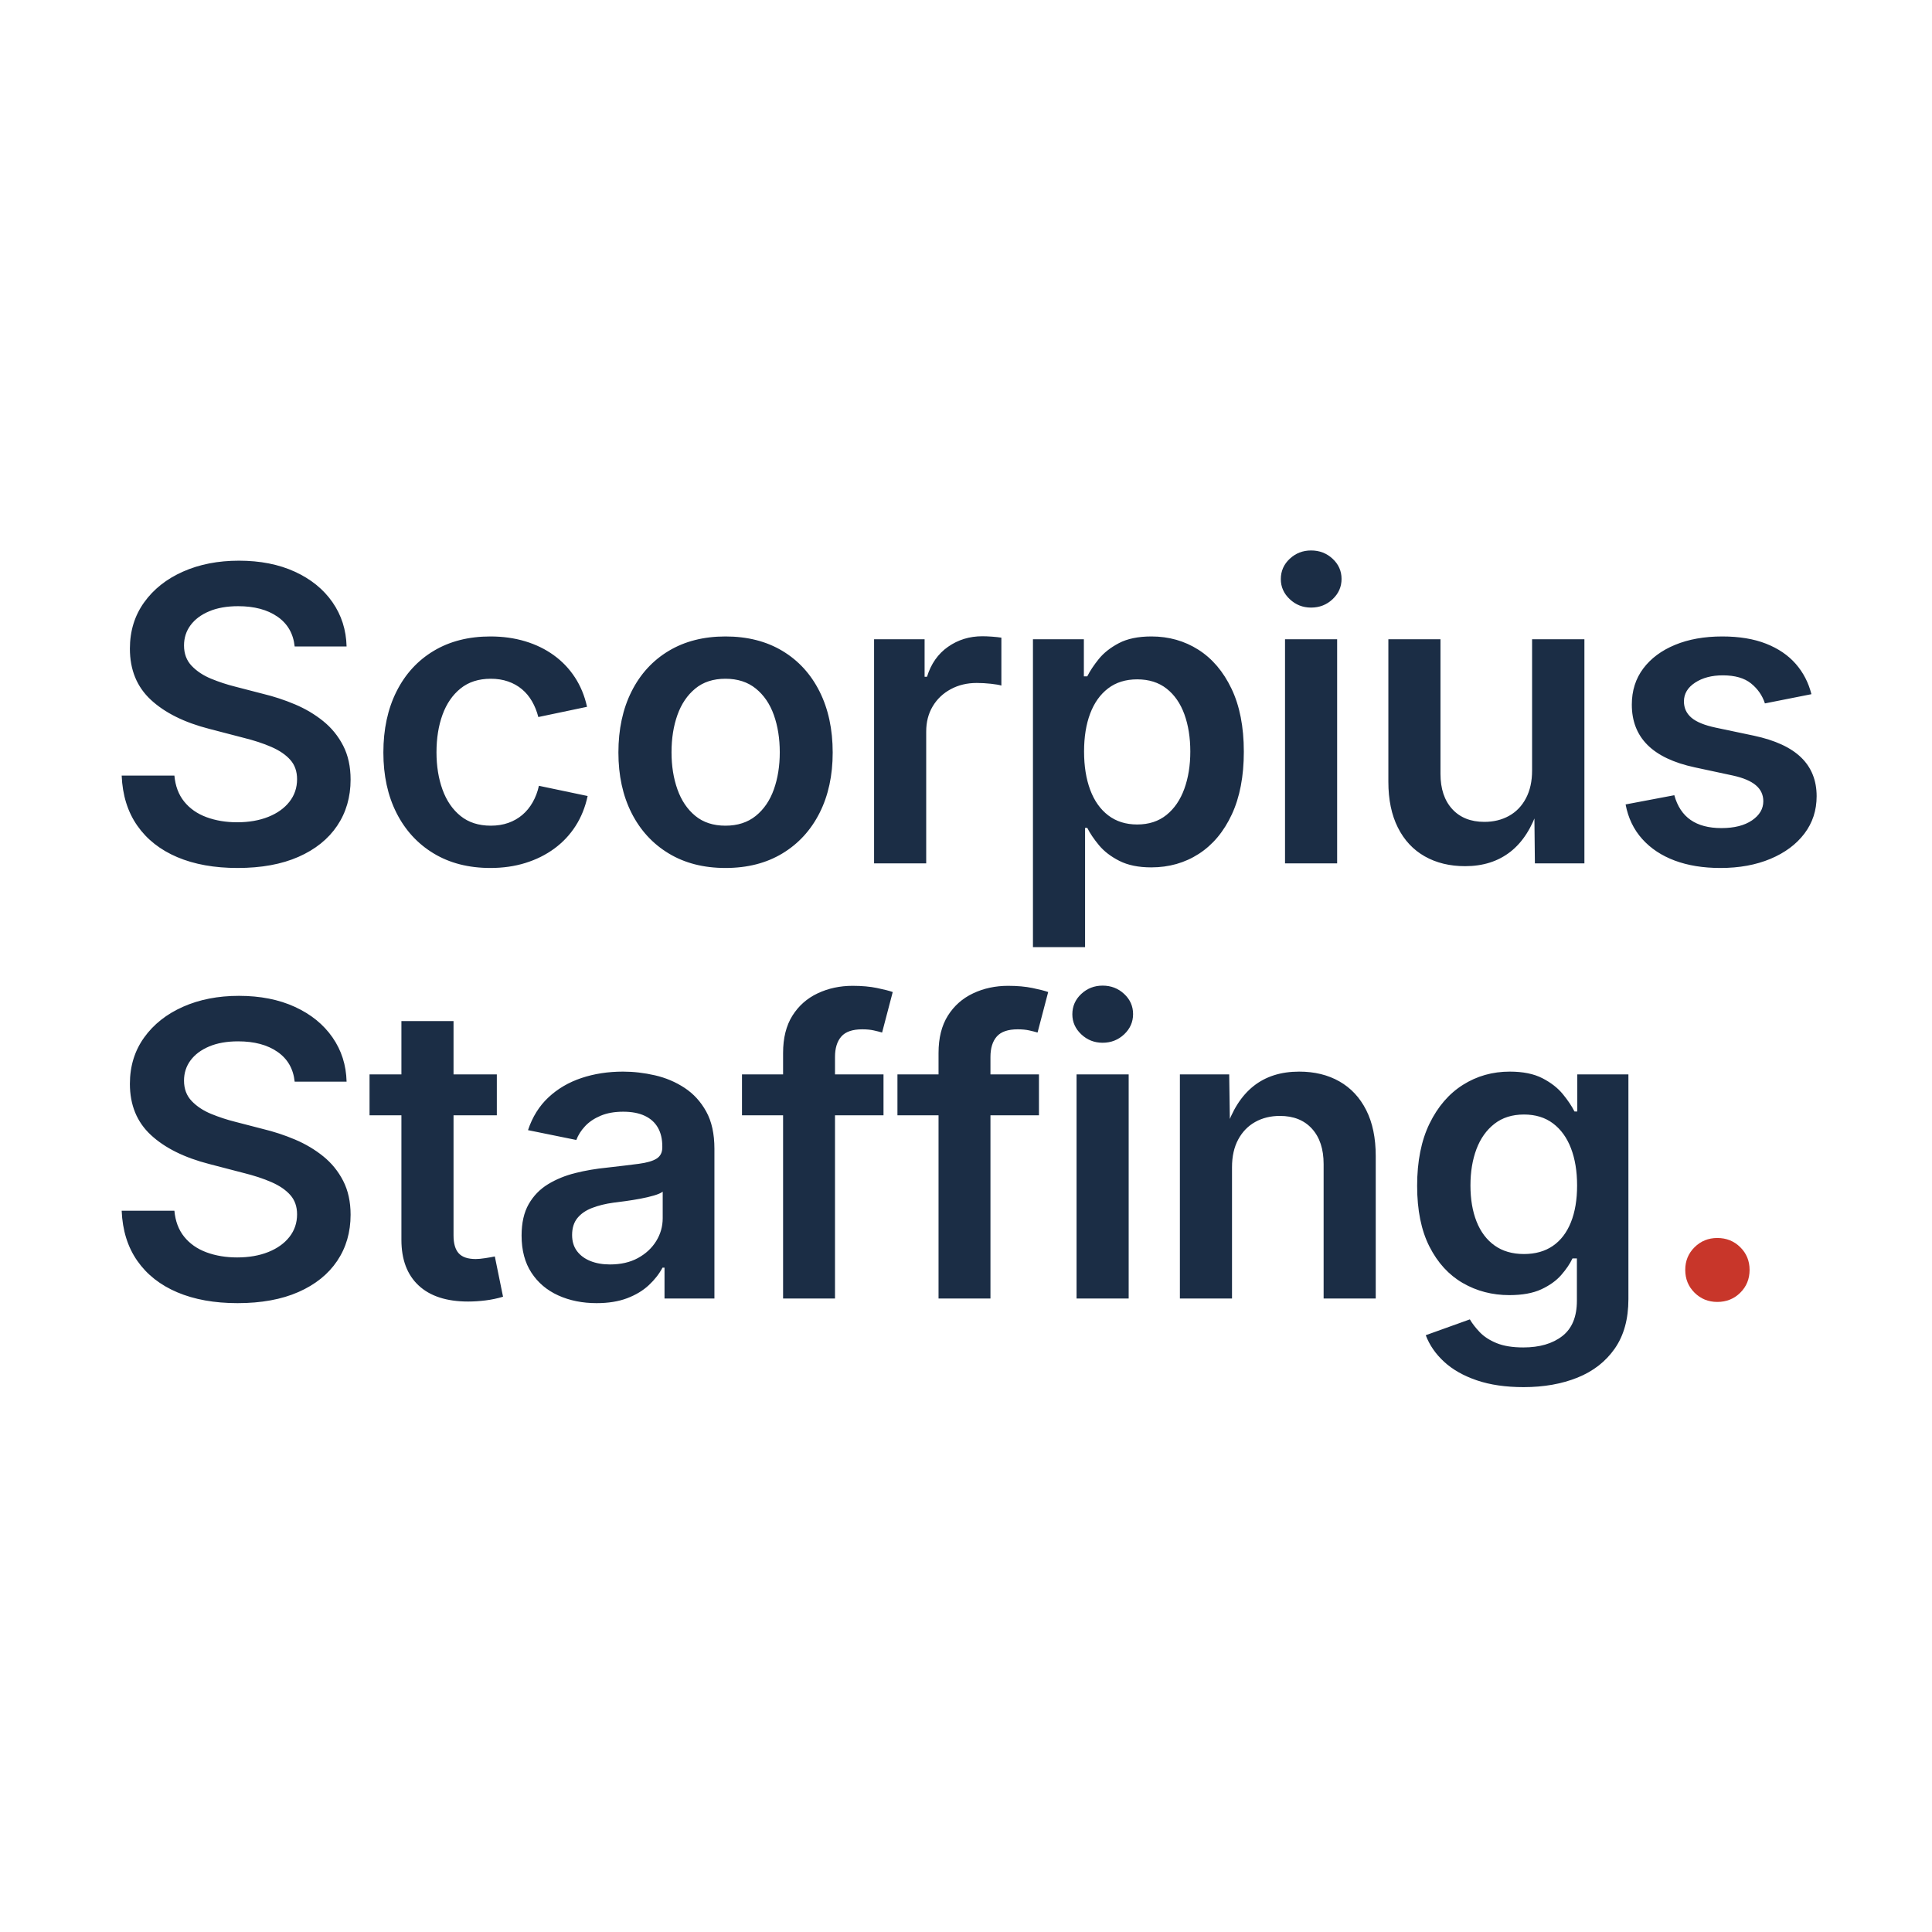
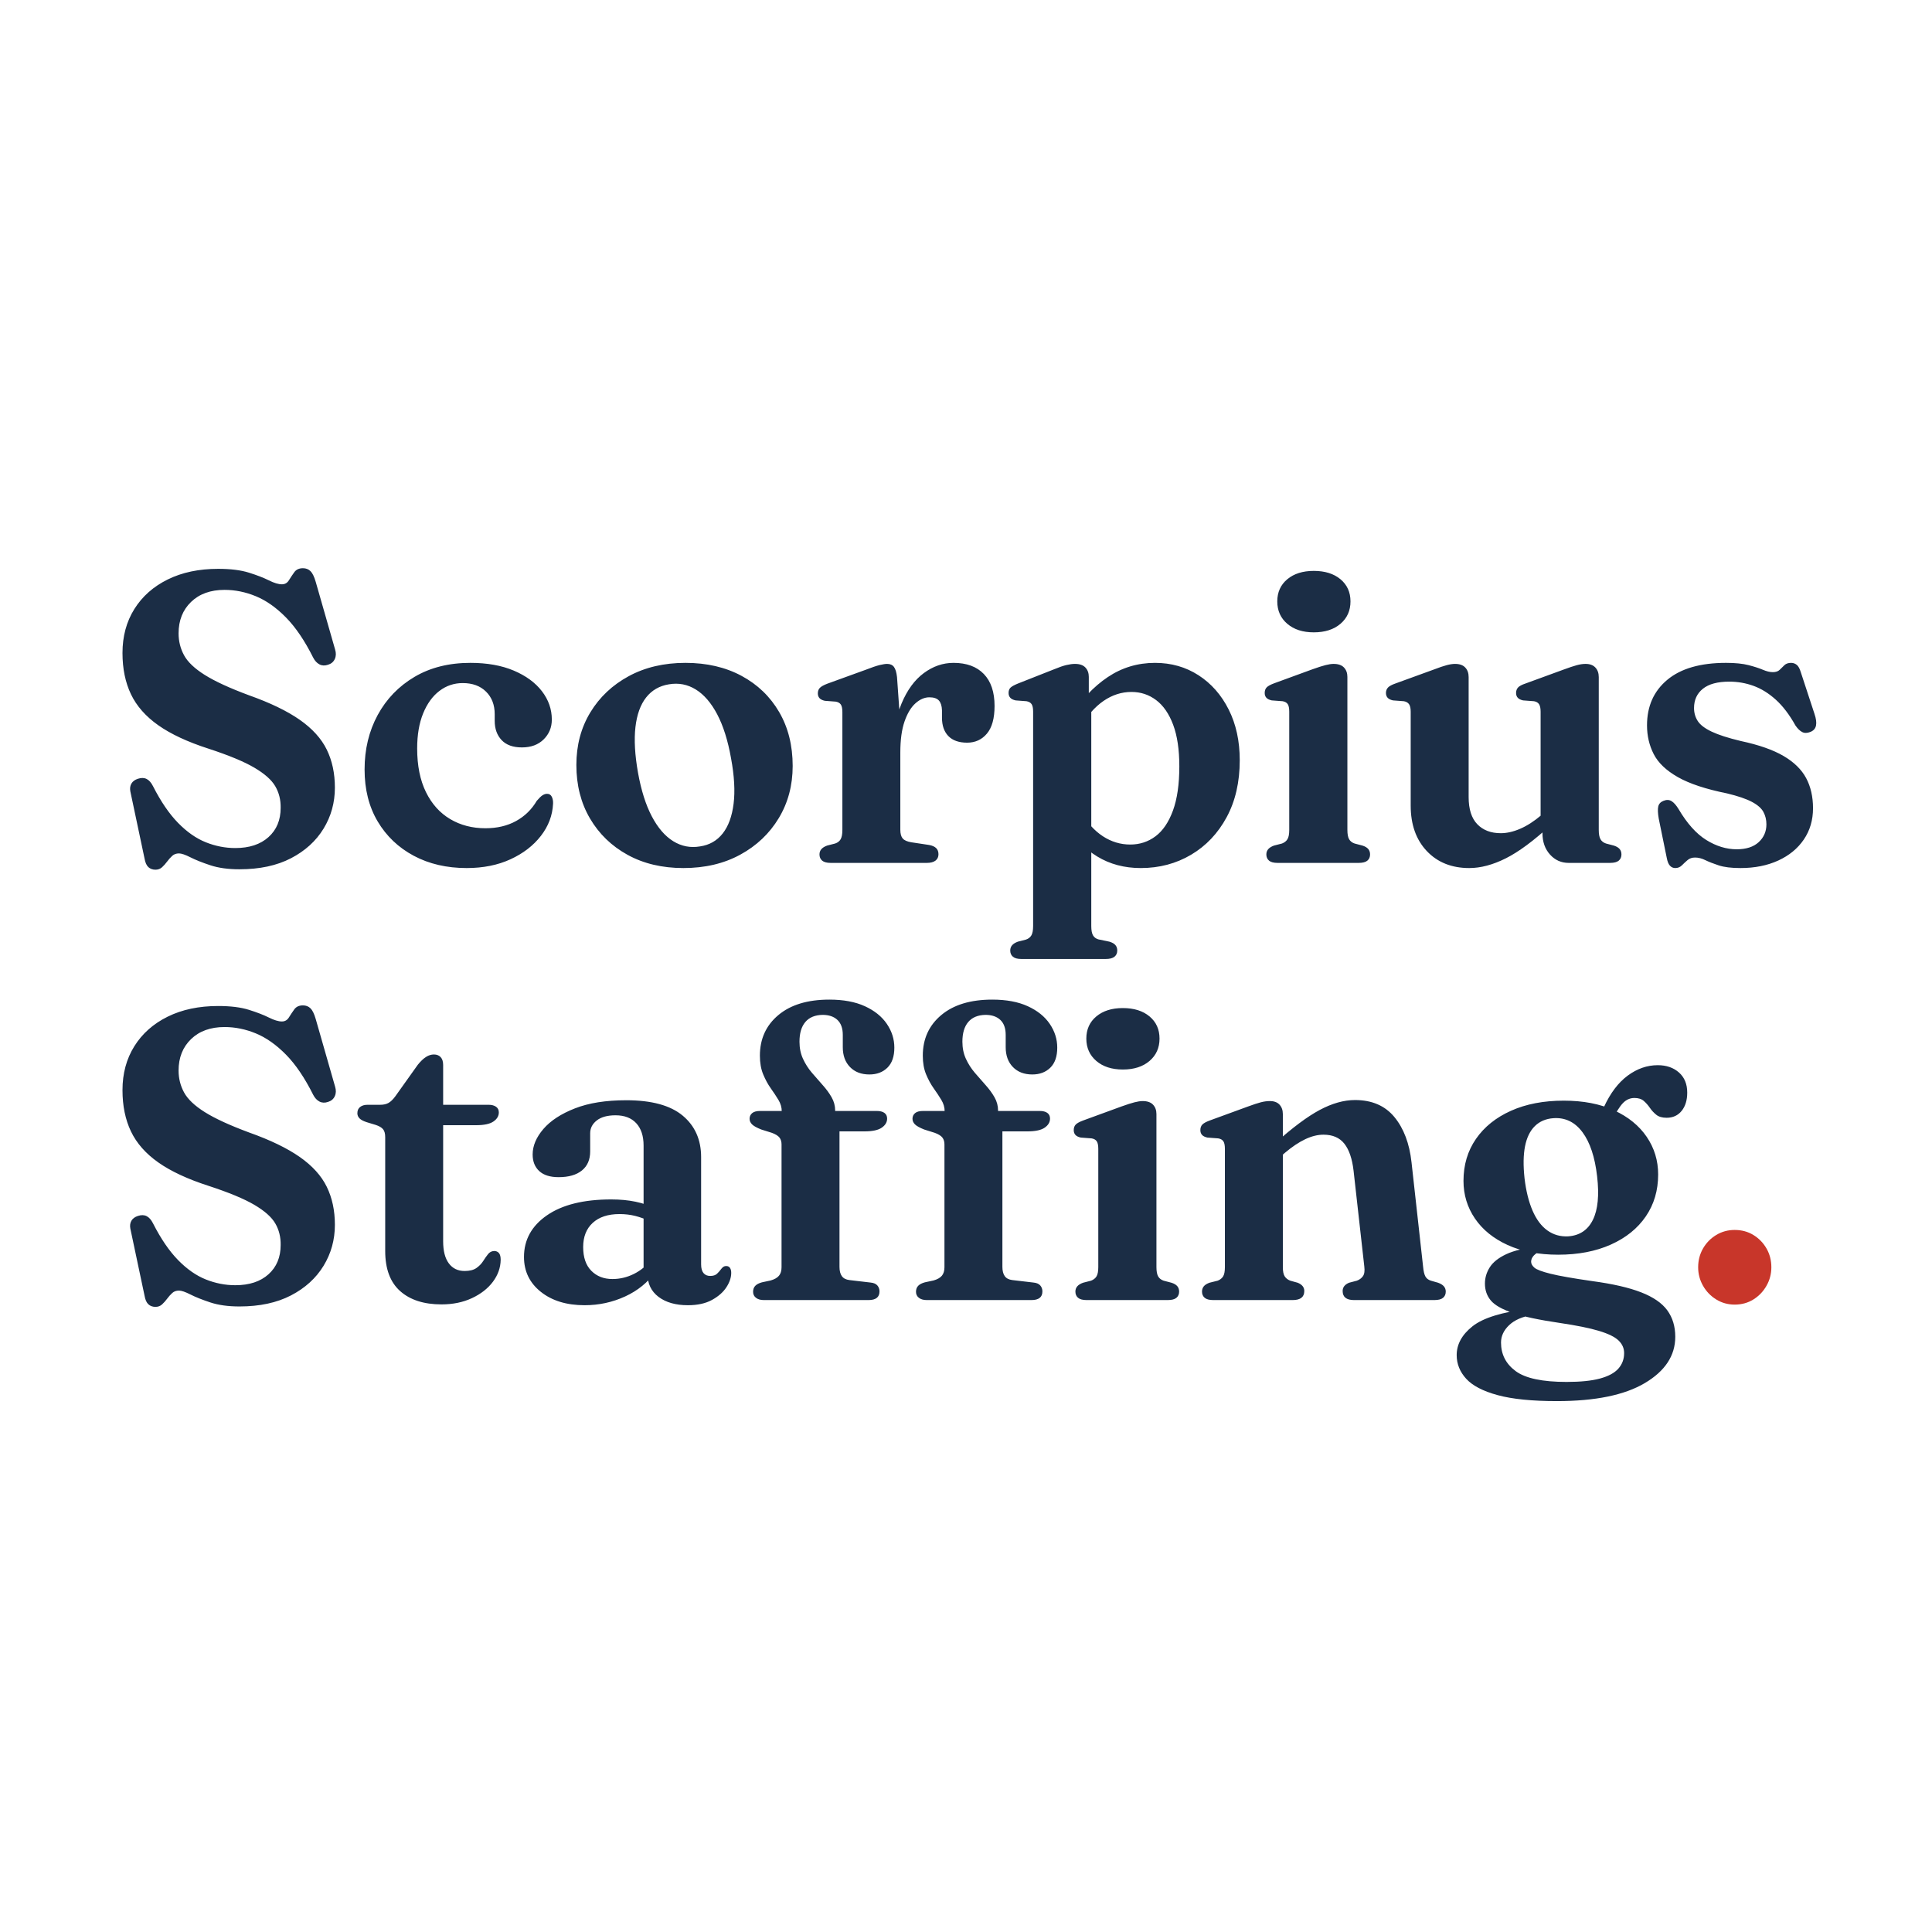
- <svg xmlns="http://www.w3.org/2000/svg" width="564.736" height="564.736" viewBox="0 0 564.736 564.736">
-   <g transform="translate(30, 158.768)">
-     <path d="M39.434 94.948L39.434 94.948Q29.297 94.948 21.826 91.784Q14.355 88.620 10.137 82.584Q5.918 76.549 5.566 67.936L5.566 67.936L20.977 67.936Q21.387 72.506 23.848 75.553Q26.309 78.600 30.352 80.094Q34.395 81.588 39.316 81.588L39.316 81.588Q44.473 81.588 48.428 80.006Q52.383 78.424 54.609 75.582Q56.836 72.741 56.836 68.991L56.836 68.991Q56.836 65.592 54.873 63.366Q52.910 61.139 49.365 59.586Q45.820 58.034 41.074 56.862L41.074 56.862L31.172 54.284Q20.215 51.471 14.092 45.788Q7.969 40.104 7.969 30.846L7.969 30.846Q7.969 23.112 12.129 17.311Q16.289 11.510 23.496 8.317Q30.703 5.123 39.844 5.123L39.844 5.123Q49.160 5.123 56.191 8.346Q63.223 11.569 67.178 17.252Q71.133 22.936 71.309 30.202L71.309 30.202L56.133 30.202Q55.547 24.577 51.123 21.500Q46.699 18.424 39.609 18.424L39.609 18.424Q34.688 18.424 31.143 19.918Q27.598 21.413 25.693 23.991Q23.789 26.569 23.789 29.909L23.789 29.909Q23.789 33.541 26.045 35.885Q28.301 38.229 31.729 39.635Q35.156 41.041 38.672 41.920L38.672 41.920L46.816 44.030Q51.680 45.202 56.250 47.135Q60.820 49.069 64.482 52.028Q68.145 54.987 70.313 59.205Q72.480 63.424 72.480 69.108L72.480 69.108Q72.480 76.784 68.555 82.614Q64.629 88.444 57.246 91.696Q49.863 94.948 39.434 94.948Z M113.351 94.948L113.351 94.948Q103.800 94.948 96.769 90.700Q89.737 86.452 85.900 78.864Q82.062 71.276 82.062 61.198L82.062 61.198Q82.062 51.002 85.900 43.356Q89.737 35.709 96.769 31.491Q103.800 27.272 113.351 27.272L113.351 27.272Q118.800 27.272 123.487 28.678Q128.175 30.084 131.866 32.750Q135.558 35.416 138.048 39.225Q140.538 43.034 141.593 47.838L141.593 47.838L127.355 50.827Q126.710 48.307 125.509 46.227Q124.308 44.147 122.550 42.682Q120.792 41.217 118.507 40.426Q116.222 39.635 113.468 39.635L113.468 39.635Q108.136 39.635 104.620 42.477Q101.105 45.319 99.347 50.153Q97.589 54.987 97.589 61.139L97.589 61.139Q97.589 67.174 99.347 72.038Q101.105 76.901 104.620 79.743Q108.136 82.584 113.468 82.584L113.468 82.584Q116.280 82.584 118.595 81.764Q120.909 80.944 122.696 79.420Q124.484 77.897 125.714 75.729Q126.945 73.561 127.530 70.924L127.530 70.924L141.769 73.913Q140.714 78.834 138.224 82.702Q135.734 86.569 132.013 89.293Q128.292 92.018 123.575 93.483Q118.859 94.948 113.351 94.948Z M182.053 94.948L182.053 94.948Q172.502 94.948 165.471 90.700Q158.440 86.452 154.602 78.864Q150.764 71.276 150.764 61.198L150.764 61.198Q150.764 51.002 154.602 43.356Q158.440 35.709 165.471 31.491Q172.502 27.272 182.053 27.272L182.053 27.272Q191.662 27.272 198.694 31.491Q205.725 35.709 209.563 43.356Q213.401 51.002 213.401 61.198L213.401 61.198Q213.401 71.276 209.563 78.864Q205.725 86.452 198.694 90.700Q191.662 94.948 182.053 94.948ZM182.053 82.584L182.053 82.584Q187.385 82.584 190.930 79.713Q194.475 76.842 196.204 71.979Q197.932 67.116 197.932 61.139L197.932 61.139Q197.932 55.104 196.204 50.241Q194.475 45.377 190.930 42.506Q187.385 39.635 182.053 39.635L182.053 39.635Q176.721 39.635 173.235 42.506Q169.748 45.377 168.020 50.211Q166.291 55.045 166.291 61.139L166.291 61.139Q166.291 67.116 168.020 71.979Q169.748 76.842 173.235 79.713Q176.721 82.584 182.053 82.584Z M240.736 93.600L225.502 93.600L225.502 28.092L240.267 28.092L240.267 39.049L240.970 39.049Q242.728 33.366 247.123 30.289Q251.517 27.213 257.142 27.213L257.142 27.213Q258.431 27.213 260.013 27.330Q261.595 27.448 262.709 27.623L262.709 27.623L262.709 41.627Q261.771 41.334 259.662 41.100Q257.552 40.866 255.502 40.866L255.502 40.866Q251.283 40.866 247.914 42.682Q244.545 44.498 242.640 47.692Q240.736 50.885 240.736 55.045L240.736 55.045L240.736 93.600Z M287.173 118.092L271.938 118.092L271.938 28.092L286.821 28.092L286.821 38.932L287.817 38.932Q288.989 36.588 291.157 33.893Q293.325 31.198 297.046 29.235Q300.766 27.272 306.567 27.272L306.567 27.272Q314.184 27.272 320.278 31.139Q326.372 35.006 329.975 42.536Q333.579 50.065 333.579 60.963L333.579 60.963Q333.579 71.745 330.063 79.303Q326.548 86.862 320.425 90.817Q314.302 94.772 306.509 94.772L306.509 94.772Q300.942 94.772 297.192 92.868Q293.442 90.963 291.216 88.268Q288.989 85.573 287.817 83.229L287.817 83.229L287.173 83.229L287.173 118.092ZM302.407 82.233L302.407 82.233Q307.505 82.233 310.962 79.450Q314.419 76.666 316.177 71.832Q317.934 66.998 317.934 60.905L317.934 60.905Q317.934 54.811 316.206 50.036Q314.477 45.260 311.020 42.536Q307.563 39.811 302.407 39.811L302.407 39.811Q297.368 39.811 293.911 42.448Q290.454 45.084 288.667 49.801Q286.880 54.518 286.880 60.905L286.880 60.905Q286.880 67.291 288.667 72.096Q290.454 76.901 293.940 79.567Q297.427 82.233 302.407 82.233Z M360.855 93.600L345.621 93.600L345.621 28.092L360.855 28.092L360.855 93.600ZM353.238 18.834L353.238 18.834Q349.605 18.834 346.998 16.373Q344.391 13.913 344.391 10.514L344.391 10.514Q344.391 6.998 346.998 4.567Q349.605 2.135 353.238 2.135L353.238 2.135Q356.930 2.135 359.537 4.567Q362.145 6.998 362.145 10.455L362.145 10.455Q362.145 13.913 359.537 16.373Q356.930 18.834 353.238 18.834Z M398.269 94.420L398.269 94.420Q391.530 94.420 386.462 91.549Q381.394 88.678 378.611 83.141Q375.827 77.604 375.827 69.752L375.827 69.752L375.827 28.092L391.062 28.092L391.062 67.409Q391.062 73.971 394.489 77.721Q397.917 81.471 403.894 81.471L403.894 81.471Q407.937 81.471 411.101 79.713Q414.265 77.955 416.052 74.557Q417.839 71.159 417.839 66.471L417.839 66.471L417.839 28.092L433.132 28.092L433.132 93.600L418.659 93.600L418.484 77.428L419.655 77.428Q416.902 85.983 411.511 90.202Q406.120 94.420 398.269 94.420Z M472.889 94.948L472.889 94.948Q465.330 94.948 459.530 92.780Q453.729 90.612 450.008 86.452Q446.288 82.291 445.174 76.373L445.174 76.373L459.413 73.678Q460.760 78.541 464.188 80.914Q467.616 83.288 473.182 83.288L473.182 83.288Q478.807 83.288 482.118 81.032Q485.428 78.776 485.428 75.436L485.428 75.436Q485.428 72.623 483.260 70.778Q481.092 68.932 476.580 67.936L476.580 67.936L465.389 65.534Q456.131 63.541 451.561 58.971Q446.991 54.401 446.991 47.194L446.991 47.194Q446.991 41.100 450.330 36.647Q453.670 32.194 459.618 29.733Q465.565 27.272 473.416 27.272L473.416 27.272Q480.858 27.272 486.219 29.381Q491.580 31.491 494.891 35.270Q498.202 39.049 499.491 44.147L499.491 44.147L485.897 46.842Q484.784 43.385 481.854 41.012Q478.924 38.639 473.592 38.639L473.592 38.639Q468.729 38.639 465.477 40.778Q462.225 42.916 462.225 46.256L462.225 46.256Q462.225 49.127 464.393 51.002Q466.561 52.877 471.541 53.932L471.541 53.932L482.674 56.276Q491.991 58.268 496.502 62.663Q501.014 67.057 501.014 73.971L501.014 73.971Q501.014 80.182 497.440 84.899Q493.866 89.616 487.508 92.282Q481.151 94.948 472.889 94.948Z" fill="#1B2D45" />
-     <path d="M39.434 222.148L39.434 222.148Q29.297 222.148 21.826 218.984Q14.355 215.820 10.137 209.784Q5.918 203.749 5.566 195.136L5.566 195.136L20.977 195.136Q21.387 199.706 23.848 202.753Q26.309 205.800 30.352 207.294Q34.395 208.788 39.316 208.788L39.316 208.788Q44.473 208.788 48.428 207.206Q52.383 205.624 54.609 202.782Q56.836 199.941 56.836 196.191L56.836 196.191Q56.836 192.792 54.873 190.566Q52.910 188.339 49.365 186.786Q45.820 185.234 41.074 184.062L41.074 184.062L31.172 181.484Q20.215 178.671 14.092 172.988Q7.969 167.304 7.969 158.046L7.969 158.046Q7.969 150.312 12.129 144.511Q16.289 138.710 23.496 135.517Q30.703 132.323 39.844 132.323L39.844 132.323Q49.160 132.323 56.191 135.546Q63.223 138.769 67.178 144.452Q71.133 150.136 71.309 157.402L71.309 157.402L56.133 157.402Q55.547 151.777 51.123 148.700Q46.699 145.624 39.609 145.624L39.609 145.624Q34.688 145.624 31.143 147.118Q27.598 148.613 25.693 151.191Q23.789 153.769 23.789 157.109L23.789 157.109Q23.789 160.741 26.045 163.085Q28.301 165.429 31.729 166.835Q35.156 168.241 38.672 169.120L38.672 169.120L46.816 171.230Q51.680 172.402 56.250 174.335Q60.820 176.269 64.482 179.228Q68.145 182.187 70.313 186.405Q72.480 190.624 72.480 196.308L72.480 196.308Q72.480 203.984 68.555 209.814Q64.629 215.644 57.246 218.896Q49.863 222.148 39.434 222.148Z M78.019 155.292L115.226 155.292L115.226 167.245L78.019 167.245L78.019 155.292ZM87.335 203.632L87.335 139.706L102.570 139.706L102.570 202.343Q102.570 205.917 104.093 207.587Q105.616 209.257 109.073 209.257L109.073 209.257Q110.128 209.257 111.857 208.993Q113.585 208.730 114.640 208.495L114.640 208.495L117.042 220.273Q114.523 221.034 111.886 221.357Q109.249 221.679 106.847 221.679L106.847 221.679Q97.413 221.679 92.374 216.991Q87.335 212.304 87.335 203.632L87.335 203.632Z M144.377 222.148L144.377 222.148Q138.166 222.148 133.186 219.892Q128.205 217.636 125.334 213.241Q122.463 208.847 122.463 202.402L122.463 202.402Q122.463 196.835 124.543 193.202Q126.623 189.570 130.168 187.402Q133.713 185.234 138.166 184.120Q142.620 183.007 147.424 182.538L147.424 182.538Q153.108 181.894 156.682 181.425Q160.256 180.956 161.926 179.902Q163.596 178.847 163.596 176.620L163.596 176.620L163.596 176.327Q163.596 173.105 162.307 170.849Q161.018 168.593 158.469 167.392Q155.920 166.191 152.170 166.191L152.170 166.191Q148.362 166.191 145.579 167.363Q142.795 168.534 141.037 170.409Q139.280 172.284 138.459 174.452L138.459 174.452L124.338 171.581Q126.272 165.780 130.315 162.001Q134.358 158.222 139.954 156.347Q145.549 154.472 152.112 154.472L152.112 154.472Q156.741 154.472 161.457 155.556Q166.174 156.640 170.100 159.218Q174.026 161.796 176.428 166.132Q178.830 170.468 178.830 177.030L178.830 177.030L178.830 220.800L164.241 220.800L164.241 211.777L163.655 211.777Q162.190 214.530 159.641 216.904Q157.092 219.277 153.313 220.712Q149.534 222.148 144.377 222.148ZM148.303 210.839L148.303 210.839Q153.049 210.839 156.477 208.964Q159.905 207.089 161.809 204.013Q163.713 200.937 163.713 197.304L163.713 197.304L163.713 189.570Q162.952 190.155 161.164 190.683Q159.377 191.210 157.180 191.620Q154.983 192.030 152.844 192.323Q150.705 192.616 149.241 192.792L149.241 192.792Q145.842 193.261 143.088 194.316Q140.334 195.370 138.782 197.275Q137.229 199.179 137.229 202.226L137.229 202.226Q137.229 205.038 138.664 206.943Q140.100 208.847 142.590 209.843Q145.080 210.839 148.303 210.839Z M186.888 155.292L228.255 155.292L228.255 167.245L186.888 167.245L186.888 155.292ZM214.076 220.800L198.900 220.800L198.900 149.023Q198.900 142.460 201.625 138.124Q204.349 133.788 209.007 131.591Q213.666 129.394 219.232 129.394L219.232 129.394Q223.275 129.394 226.380 130.038Q229.486 130.683 230.951 131.210L230.951 131.210L227.845 143.046Q226.849 142.753 225.414 142.431Q223.978 142.109 222.045 142.109L222.045 142.109Q217.767 142.109 215.921 144.218Q214.076 146.327 214.076 150.195L214.076 150.195L214.076 220.800Z M232.329 155.292L273.696 155.292L273.696 167.245L232.329 167.245L232.329 155.292ZM259.516 220.800L244.341 220.800L244.341 149.023Q244.341 142.460 247.065 138.124Q249.790 133.788 254.448 131.591Q259.106 129.394 264.673 129.394L264.673 129.394Q268.716 129.394 271.821 130.038Q274.927 130.683 276.391 131.210L276.391 131.210L273.286 143.046Q272.290 142.753 270.854 142.431Q269.419 142.109 267.485 142.109L267.485 142.109Q263.208 142.109 261.362 144.218Q259.516 146.327 259.516 150.195L259.516 150.195L259.516 220.800Z M299.918 220.800L284.684 220.800L284.684 155.292L299.918 155.292L299.918 220.800ZM292.301 146.034L292.301 146.034Q288.668 146.034 286.061 143.573Q283.453 141.113 283.453 137.714L283.453 137.714Q283.453 134.198 286.061 131.767Q288.668 129.335 292.301 129.335L292.301 129.335Q295.992 129.335 298.600 131.767Q301.207 134.198 301.207 137.655L301.207 137.655Q301.207 141.113 298.600 143.573Q295.992 146.034 292.301 146.034Z M330.124 182.421L330.124 182.421L330.124 220.800L314.890 220.800L314.890 155.292L329.304 155.292L329.538 171.464L328.308 171.464Q331.062 162.968 336.394 158.720Q341.726 154.472 349.753 154.472L349.753 154.472Q356.491 154.472 361.530 157.343Q366.570 160.214 369.353 165.722Q372.136 171.230 372.136 179.140L372.136 179.140L372.136 220.800L356.902 220.800L356.902 181.484Q356.902 174.921 353.503 171.171Q350.105 167.421 344.128 167.421L344.128 167.421Q340.085 167.421 336.921 169.179Q333.757 170.937 331.941 174.306Q330.124 177.675 330.124 182.421Z M415.350 246.698L415.350 246.698Q407.498 246.698 401.668 244.706Q395.838 242.714 392.118 239.286Q388.397 235.859 386.756 231.523L386.756 231.523L399.647 226.894Q400.702 228.710 402.547 230.644Q404.393 232.577 407.469 233.837Q410.545 235.097 415.291 235.097L415.291 235.097Q422.381 235.097 426.659 231.786Q430.936 228.476 430.936 221.445L430.936 221.445L430.936 209.081L429.647 209.081Q428.534 211.425 426.366 213.915Q424.198 216.405 420.536 218.105Q416.873 219.804 411.190 219.804L411.190 219.804Q403.690 219.804 397.567 216.259Q391.444 212.714 387.840 205.624Q384.237 198.534 384.237 187.870L384.237 187.870Q384.237 177.089 387.870 169.648Q391.502 162.206 397.625 158.339Q403.748 154.472 411.307 154.472L411.307 154.472Q417.108 154.472 420.858 156.405Q424.608 158.339 426.834 161.064Q429.061 163.788 430.233 166.132L430.233 166.132L431.053 166.132L431.053 155.292L445.995 155.292L445.995 220.976Q445.995 229.706 442.010 235.419Q438.026 241.132 431.112 243.915Q424.198 246.698 415.350 246.698ZM415.467 207.792L415.467 207.792Q420.448 207.792 423.905 205.419Q427.362 203.046 429.178 198.534Q430.995 194.023 430.995 187.753L430.995 187.753Q430.995 181.542 429.207 176.884Q427.420 172.226 423.963 169.618Q420.506 167.011 415.467 167.011L415.467 167.011Q410.311 167.011 406.825 169.736Q403.338 172.460 401.580 177.118Q399.823 181.777 399.823 187.753L399.823 187.753Q399.823 193.788 401.610 198.300Q403.397 202.812 406.883 205.302Q410.370 207.792 415.467 207.792Z" fill="#1B2D45" />
-     <path d="M471.982 221.796L471.982 221.796Q468.056 221.796 465.332 219.101Q462.607 216.405 462.607 212.421L462.607 212.421Q462.607 208.495 465.332 205.800Q468.056 203.105 471.982 203.105L471.982 203.105Q475.966 203.105 478.691 205.800Q481.416 208.495 481.416 212.421L481.416 212.421Q481.416 216.405 478.691 219.101Q475.966 221.796 471.982 221.796Z" fill="#C8362A" />
+ <svg xmlns="http://www.w3.org/2000/svg" width="562.14" height="562.14" viewBox="0 0 562.14 562.14">
+   <g transform="translate(30, 157.47)">
+     <path d="M39.660 95.460L39.660 95.460Q34.740 95.460 31.200 94.290Q27.660 93.120 25.410 91.980Q23.160 90.840 22.080 90.840L22.080 90.840Q20.880 90.840 20.100 91.560Q19.320 92.280 18.630 93.210Q17.940 94.140 17.160 94.860Q16.380 95.580 15.240 95.580L15.240 95.580Q13.980 95.580 13.170 94.830Q12.360 94.080 12.060 92.340L12.060 92.340L7.920 72.780Q7.680 71.460 8.250 70.500Q8.820 69.540 10.140 69.120L10.140 69.120Q11.580 68.640 12.660 69.180Q13.740 69.720 14.520 71.280L14.520 71.280Q17.940 78.000 21.810 81.960Q25.680 85.920 29.880 87.600Q34.080 89.280 38.460 89.280L38.460 89.280Q44.580 89.280 48.120 86.100Q51.660 82.920 51.660 77.580L51.660 77.580Q51.720 74.100 50.100 71.310Q48.480 68.520 43.980 65.880Q39.480 63.240 30.660 60.360L30.660 60.360Q21.540 57.420 16.050 53.550Q10.560 49.680 8.100 44.520Q5.640 39.360 5.640 32.520L5.640 32.520Q5.640 25.260 9.090 19.740Q12.540 14.220 18.810 11.130Q25.080 8.040 33.480 8.040L33.480 8.040Q38.880 8.040 42.420 9.150Q45.960 10.260 48.240 11.400Q50.520 12.540 52.020 12.540L52.020 12.540Q53.340 12.540 54.060 11.370Q54.780 10.200 55.620 9.030Q56.460 7.860 58.140 7.860L58.140 7.860Q59.460 7.860 60.330 8.700Q61.200 9.540 61.860 11.820L61.860 11.820L67.500 31.500Q67.980 33.060 67.410 34.290Q66.840 35.520 65.460 35.940L65.460 35.940Q64.080 36.420 62.970 35.850Q61.860 35.280 61.140 33.900L61.140 33.900Q57.420 26.460 53.190 22.170Q48.960 17.880 44.460 16.020Q39.960 14.160 35.340 14.160L35.340 14.160Q29.220 14.160 25.590 17.670Q21.960 21.180 21.960 26.820L21.960 26.820Q21.960 30.240 23.550 33.180Q25.140 36.120 29.580 38.910Q34.020 41.700 42.420 44.820L42.420 44.820Q51.720 48.120 57.210 51.960Q62.700 55.800 65.070 60.630Q67.440 65.460 67.440 71.700L67.440 71.700Q67.440 78.240 64.140 83.640Q60.840 89.040 54.660 92.250Q48.480 95.460 39.660 95.460Z M130.560 51.900L130.560 51.900Q130.560 55.320 128.190 57.660Q125.820 60.000 121.860 60.000L121.860 60.000Q117.960 60.000 115.950 57.870Q113.940 55.740 113.940 52.260L113.940 52.260L113.940 50.340Q113.940 46.260 111.420 43.770Q108.900 41.280 104.640 41.280L104.640 41.280Q100.860 41.280 97.860 43.560Q94.860 45.840 93.120 50.100Q91.380 54.360 91.380 60.300L91.380 60.300Q91.380 67.800 93.930 72.990Q96.480 78.180 100.980 80.850Q105.480 83.520 111.240 83.520L111.240 83.520Q116.340 83.520 120.150 81.420Q123.960 79.320 126.180 75.540L126.180 75.540Q127.200 74.340 127.860 73.920Q128.520 73.500 129.180 73.500L129.180 73.500Q130.140 73.500 130.560 74.370Q130.980 75.240 130.920 76.380L130.920 76.380Q130.680 81.480 127.380 85.740Q124.080 90.000 118.530 92.550Q112.980 95.100 105.780 95.100L105.780 95.100Q97.080 95.100 90.390 91.530Q83.700 87.960 79.890 81.540Q76.080 75.120 76.080 66.420L76.080 66.420Q76.080 57.600 79.890 50.580Q83.700 43.560 90.600 39.480Q97.500 35.400 106.860 35.400L106.860 35.400Q114.180 35.400 119.490 37.650Q124.800 39.900 127.680 43.650Q130.560 47.400 130.560 51.900Z M169.440 35.400L169.440 35.400Q178.740 35.400 185.760 39.180Q192.780 42.960 196.710 49.710Q200.640 56.460 200.640 65.400L200.640 65.400Q200.640 73.860 196.590 80.580Q192.540 87.300 185.400 91.200Q178.260 95.100 168.840 95.100L168.840 95.100Q159.600 95.100 152.610 91.260Q145.620 87.420 141.660 80.670Q137.700 73.920 137.700 65.100L137.700 65.100Q137.700 56.520 141.750 49.830Q145.800 43.140 152.940 39.270Q160.080 35.400 169.440 35.400ZM173.700 88.800L173.700 88.800Q177.780 88.200 180.270 85.050Q182.760 81.900 183.450 76.380Q184.140 70.860 182.700 63.120L182.700 63.120Q181.320 55.380 178.680 50.370Q176.040 45.360 172.440 43.140Q168.840 40.920 164.640 41.640L164.640 41.640Q160.500 42.300 158.010 45.450Q155.520 48.600 154.890 54.090Q154.260 59.580 155.640 67.380L155.640 67.380Q157.020 75.060 159.660 80.070Q162.300 85.080 165.900 87.300Q169.500 89.520 173.700 88.800Z M231.960 61.500L229.860 61.800Q229.860 53.100 232.320 47.220Q234.780 41.340 238.800 38.370Q242.820 35.400 247.440 35.400L247.440 35.400Q253.140 35.400 256.260 38.640Q259.380 41.880 259.380 47.940L259.380 47.940Q259.380 53.340 257.160 55.980Q254.940 58.620 251.400 58.620L251.400 58.620Q247.800 58.620 245.940 56.700Q244.080 54.780 244.080 51.360L244.080 51.360L244.080 49.200Q244.020 47.280 243.180 46.350Q242.340 45.420 240.420 45.420L240.420 45.420Q238.320 45.420 236.370 47.160Q234.420 48.900 233.190 52.440Q231.960 55.980 231.960 61.500L231.960 61.500ZM231 39.540L231 39.540L231.960 53.160L231.960 83.940Q231.960 85.680 232.650 86.490Q233.340 87.300 235.140 87.600L235.140 87.600L240.300 88.380Q241.680 88.620 242.370 89.280Q243.060 89.940 243.060 91.080L243.060 91.080Q243.060 92.280 242.190 92.940Q241.320 93.600 239.700 93.600L239.700 93.600L211.680 93.600Q210 93.600 209.220 92.940Q208.440 92.280 208.440 91.140L208.440 91.140Q208.440 90.240 208.980 89.610Q209.520 88.980 210.660 88.560L210.660 88.560L213 87.960Q214.080 87.600 214.590 86.730Q215.100 85.860 215.100 84.000L215.100 84.000L215.100 49.740Q215.100 48.180 214.650 47.520Q214.200 46.860 213.180 46.680L213.180 46.680L210 46.440Q208.920 46.200 208.440 45.660Q207.960 45.120 207.960 44.280L207.960 44.280Q207.960 43.260 208.560 42.660Q209.160 42.060 210.720 41.460L210.720 41.460L221.640 37.500Q224.580 36.360 225.960 36.030Q227.340 35.700 228.120 35.700L228.120 35.700Q229.440 35.700 230.100 36.570Q230.760 37.440 231 39.540Z M286.800 39.480L286.800 39.480L286.800 46.200L287.520 47.640L287.520 111.960Q287.520 113.820 288.030 114.690Q288.540 115.560 289.620 115.860L289.620 115.860L292.800 116.520Q294.000 116.880 294.540 117.510Q295.080 118.140 295.080 119.100L295.080 119.100Q295.080 120.240 294.270 120.900Q293.460 121.560 291.720 121.560L291.720 121.560L267.180 121.560Q265.500 121.560 264.720 120.900Q263.940 120.240 263.940 119.100L263.940 119.100Q263.940 118.200 264.480 117.570Q265.020 116.940 266.160 116.520L266.160 116.520L268.500 115.920Q269.580 115.560 270.090 114.690Q270.600 113.820 270.600 111.960L270.600 111.960L270.600 49.560Q270.600 48.060 270.150 47.400Q269.700 46.740 268.680 46.560L268.680 46.560L265.500 46.320Q264.420 46.080 263.940 45.540Q263.460 45.000 263.460 44.160L263.460 44.160Q263.460 43.140 264.030 42.600Q264.600 42.060 266.220 41.400L266.220 41.400L276.720 37.260Q278.880 36.360 280.290 36.030Q281.700 35.700 282.780 35.700L282.780 35.700Q284.820 35.700 285.810 36.750Q286.800 37.800 286.800 39.480ZM284.040 54.540L284.040 54.540L281.400 51.120Q286.140 43.680 292.320 39.540Q298.500 35.400 306.060 35.400L306.060 35.400Q313.140 35.400 318.720 39.000Q324.300 42.600 327.510 48.990Q330.720 55.380 330.720 63.720L330.720 63.720Q330.720 73.260 326.910 80.310Q323.100 87.360 316.560 91.230Q310.020 95.100 301.920 95.100L301.920 95.100Q294.780 95.100 289.260 91.740Q283.740 88.380 280.140 82.020L280.140 82.020L284.280 78.540Q287.220 83.460 290.910 85.860Q294.600 88.260 298.860 88.260L298.860 88.260Q303.000 88.260 306.210 85.860Q309.420 83.460 311.280 78.390Q313.140 73.320 313.140 65.520L313.140 65.520Q313.140 58.200 311.340 53.400Q309.540 48.600 306.390 46.230Q303.240 43.860 299.220 43.860L299.220 43.860Q294.900 43.860 291.090 46.470Q287.280 49.080 284.040 54.540Z M362.040 39.480L362.040 39.480L362.040 84.000Q362.040 85.860 362.550 86.730Q363.060 87.600 364.140 87.960L364.140 87.960L366.420 88.560Q367.560 88.920 368.100 89.550Q368.640 90.180 368.640 91.140L368.640 91.140Q368.640 92.280 367.860 92.940Q367.080 93.600 365.340 93.600L365.340 93.600L341.700 93.600Q340.020 93.600 339.240 92.940Q338.460 92.280 338.460 91.140L338.460 91.140Q338.460 90.240 339.000 89.610Q339.540 88.980 340.680 88.560L340.680 88.560L343.020 87.960Q344.100 87.540 344.610 86.700Q345.120 85.860 345.120 84.000L345.120 84.000L345.120 49.620Q345.120 48.060 344.670 47.400Q344.220 46.740 343.200 46.560L343.200 46.560L340.020 46.320Q338.940 46.080 338.460 45.540Q337.980 45.000 337.980 44.160L337.980 44.160Q337.980 43.140 338.550 42.540Q339.120 41.940 340.740 41.340L340.740 41.340L351.900 37.260Q354.240 36.420 355.650 36.060Q357.060 35.700 358.020 35.700L358.020 35.700Q360.060 35.700 361.050 36.750Q362.040 37.800 362.040 39.480ZM352.260 26.520L352.260 26.520Q347.460 26.520 344.550 24.030Q341.640 21.540 341.640 17.520L341.640 17.520Q341.640 13.500 344.550 11.070Q347.460 8.640 352.260 8.640L352.260 8.640Q357.120 8.640 360.030 11.070Q362.940 13.500 362.940 17.520L362.940 17.520Q362.940 21.540 360.030 24.030Q357.120 26.520 352.260 26.520Z M418.800 84.960L418.800 84.960L418.800 82.020L418.260 81.780L418.260 49.620Q418.260 48.120 417.810 47.430Q417.360 46.740 416.340 46.560L416.340 46.560L413.160 46.320Q412.080 46.080 411.600 45.540Q411.120 45.000 411.120 44.160L411.120 44.160Q411.120 43.200 411.690 42.570Q412.260 41.940 413.880 41.400L413.880 41.400L425.040 37.320Q427.320 36.480 428.730 36.090Q430.140 35.700 431.340 35.700L431.340 35.700Q433.200 35.700 434.190 36.750Q435.180 37.800 435.180 39.540L435.180 39.540L435.180 84.000Q435.180 85.860 435.690 86.730Q436.200 87.600 437.280 87.960L437.280 87.960L439.560 88.560Q440.700 88.920 441.240 89.550Q441.780 90.180 441.780 91.140L441.780 91.140Q441.780 92.280 441.000 92.940Q440.220 93.600 438.480 93.600L438.480 93.600L426.420 93.600Q423.180 93.600 420.990 91.170Q418.800 88.740 418.800 84.960ZM380.460 76.920L380.460 76.920L380.460 49.620Q380.460 48.120 379.980 47.430Q379.500 46.740 378.480 46.560L378.480 46.560L375.300 46.320Q374.220 46.080 373.740 45.540Q373.260 45.000 373.260 44.160L373.260 44.160Q373.260 43.200 373.860 42.570Q374.460 41.940 376.020 41.400L376.020 41.400L387.240 37.320Q389.580 36.420 390.960 36.060Q392.340 35.700 393.360 35.700L393.360 35.700Q395.340 35.700 396.330 36.750Q397.320 37.800 397.320 39.540L397.320 39.540L397.320 74.460Q397.320 79.740 399.840 82.350Q402.360 84.960 406.680 84.960L406.680 84.960Q409.320 84.960 412.320 83.670Q415.320 82.380 418.500 79.680L418.500 79.680L420.900 77.580L423.660 80.400L421.320 82.500Q413.760 89.460 408.120 92.280Q402.480 95.100 397.500 95.100L397.500 95.100Q389.820 95.100 385.140 90.150Q380.460 85.200 380.460 76.920Z M475.320 89.640L475.320 89.640Q479.460 89.640 481.710 87.570Q483.960 85.500 483.960 82.380L483.960 82.380Q483.960 80.400 483.090 78.780Q482.220 77.160 479.730 75.840Q477.240 74.520 472.500 73.380L472.500 73.380Q463.260 71.520 458.190 68.640Q453.120 65.760 451.170 61.950Q449.220 58.140 449.220 53.580L449.220 53.580Q449.220 45.240 455.130 40.320Q461.040 35.400 472.200 35.400L472.200 35.400Q476.220 35.400 478.770 36.060Q481.320 36.720 482.940 37.410Q484.560 38.100 485.820 38.100L485.820 38.100Q487.140 38.100 487.830 37.410Q488.520 36.720 489.210 36.060Q489.900 35.400 491.160 35.400L491.160 35.400Q492.060 35.400 492.780 35.970Q493.500 36.540 493.980 38.160L493.980 38.160L497.940 50.220Q498.660 52.320 498.390 53.640Q498.120 54.960 496.740 55.500L496.740 55.500Q495.360 56.040 494.370 55.530Q493.380 55.020 492.420 53.640L492.420 53.640Q489.780 48.900 486.690 46.110Q483.600 43.320 480.210 42.090Q476.820 40.860 473.160 40.860L473.160 40.860Q468.060 40.860 465.480 42.930Q462.900 45.000 462.900 48.540L462.900 48.540Q462.900 50.640 463.980 52.320Q465.060 54.000 468.030 55.410Q471 56.820 476.520 58.140L476.520 58.140Q484.380 59.820 488.940 62.490Q493.500 65.160 495.510 68.910Q497.520 72.660 497.520 77.700L497.520 77.700Q497.520 82.860 494.850 86.790Q492.180 90.720 487.410 92.910Q482.640 95.100 476.400 95.100L476.400 95.100Q472.440 95.100 470.070 94.320Q467.700 93.540 466.170 92.790Q464.640 92.040 463.200 92.040L463.200 92.040Q461.880 92.040 461.010 92.790Q460.140 93.540 459.360 94.320Q458.580 95.100 457.440 95.100L457.440 95.100Q456.540 95.100 455.910 94.440Q455.280 93.780 454.980 92.220L454.980 92.220L452.640 80.760Q452.220 78.360 452.490 77.190Q452.760 76.020 454.020 75.540L454.020 75.540Q455.340 75.000 456.360 75.630Q457.380 76.260 458.400 77.940L458.400 77.940Q462.120 84.240 466.470 86.940Q470.820 89.640 475.320 89.640Z" fill="#1B2D45" />
+     <path d="M39.660 222.660L39.660 222.660Q34.740 222.660 31.200 221.490Q27.660 220.320 25.410 219.180Q23.160 218.040 22.080 218.040L22.080 218.040Q20.880 218.040 20.100 218.760Q19.320 219.480 18.630 220.410Q17.940 221.340 17.160 222.060Q16.380 222.780 15.240 222.780L15.240 222.780Q13.980 222.780 13.170 222.030Q12.360 221.280 12.060 219.540L12.060 219.540L7.920 199.980Q7.680 198.660 8.250 197.700Q8.820 196.740 10.140 196.320L10.140 196.320Q11.580 195.840 12.660 196.380Q13.740 196.920 14.520 198.480L14.520 198.480Q17.940 205.200 21.810 209.160Q25.680 213.120 29.880 214.800Q34.080 216.480 38.460 216.480L38.460 216.480Q44.580 216.480 48.120 213.300Q51.660 210.120 51.660 204.780L51.660 204.780Q51.720 201.300 50.100 198.510Q48.480 195.720 43.980 193.080Q39.480 190.440 30.660 187.560L30.660 187.560Q21.540 184.620 16.050 180.750Q10.560 176.880 8.100 171.720Q5.640 166.560 5.640 159.720L5.640 159.720Q5.640 152.460 9.090 146.940Q12.540 141.420 18.810 138.330Q25.080 135.240 33.480 135.240L33.480 135.240Q38.880 135.240 42.420 136.350Q45.960 137.460 48.240 138.600Q50.520 139.740 52.020 139.740L52.020 139.740Q53.340 139.740 54.060 138.570Q54.780 137.400 55.620 136.230Q56.460 135.060 58.140 135.060L58.140 135.060Q59.460 135.060 60.330 135.900Q61.200 136.740 61.860 139.020L61.860 139.020L67.500 158.700Q67.980 160.260 67.410 161.490Q66.840 162.720 65.460 163.140L65.460 163.140Q64.080 163.620 62.970 163.050Q61.860 162.480 61.140 161.100L61.140 161.100Q57.420 153.660 53.190 149.370Q48.960 145.080 44.460 143.220Q39.960 141.360 35.340 141.360L35.340 141.360Q29.220 141.360 25.590 144.870Q21.960 148.380 21.960 154.020L21.960 154.020Q21.960 157.440 23.550 160.380Q25.140 163.320 29.580 166.110Q34.020 168.900 42.420 172.020L42.420 172.020Q51.720 175.320 57.210 179.160Q62.700 183 65.070 187.830Q67.440 192.660 67.440 198.900L67.440 198.900Q67.440 205.440 64.140 210.840Q60.840 216.240 54.660 219.450Q48.480 222.660 39.660 222.660Z M79.380 169.860L79.380 169.860L76.620 169.020Q75.180 168.540 74.580 167.910Q73.980 167.280 73.980 166.440L73.980 166.440Q73.980 165.240 74.790 164.610Q75.600 163.980 76.980 163.980L76.980 163.980L80.640 163.980Q82.080 163.980 83.040 163.440Q84 162.900 85.020 161.520L85.020 161.520L91.560 152.340Q92.820 150.780 93.960 150.060Q95.100 149.340 96.240 149.340L96.240 149.340Q97.500 149.340 98.220 150.120Q98.940 150.900 98.940 152.400L98.940 152.400L98.940 203.700Q98.940 207.900 100.590 210.120Q102.240 212.340 105.180 212.340L105.180 212.340Q107.400 212.340 108.630 211.470Q109.860 210.600 110.580 209.460Q111.300 208.320 111.990 207.450Q112.680 206.580 113.760 206.520L113.760 206.520Q114.660 206.520 115.170 207.120Q115.680 207.720 115.680 209.100L115.680 209.100Q115.620 212.520 113.430 215.460Q111.240 218.400 107.340 220.230Q103.440 222.060 98.460 222.060L98.460 222.060Q90.780 222.060 86.430 218.190Q82.080 214.320 82.080 206.520L82.080 206.520L82.080 173.400Q82.080 171.840 81.450 171.090Q80.820 170.340 79.380 169.860ZM108.540 169.920L92.280 169.920L92.280 163.980L112.140 163.980Q113.520 163.980 114.330 164.550Q115.140 165.120 115.140 166.200L115.140 166.200Q115.140 167.760 113.580 168.840Q112.020 169.920 108.540 169.920L108.540 169.920Z M158.400 213.180L158.400 213.180L158.400 211.920L157.260 211.680L157.260 175.860Q157.260 171.660 155.130 169.350Q153.000 167.040 149.100 167.040L149.100 167.040Q145.560 167.040 143.640 168.540Q141.720 170.040 141.720 172.260L141.720 172.260L141.720 177.540Q141.720 181.140 139.320 183.090Q136.920 185.040 132.540 185.040L132.540 185.040Q128.820 185.040 126.900 183.270Q124.980 181.500 124.980 178.440L124.980 178.440Q124.980 174.660 128.100 171.030Q131.220 167.400 137.280 165.030Q143.340 162.660 152.220 162.660L152.220 162.660Q163.260 162.660 168.630 167.130Q174.000 171.600 174.000 179.220L174.000 179.220L174.000 210.420Q174.000 212.100 174.690 212.940Q175.380 213.780 176.640 213.780L176.640 213.780Q177.960 213.780 178.620 213.150Q179.280 212.520 179.760 211.860L179.760 211.860Q180.060 211.440 180.420 211.170Q180.780 210.900 181.320 210.900L181.320 210.900Q182.040 210.900 182.400 211.440Q182.760 211.980 182.760 212.880L182.760 212.880Q182.760 214.920 181.350 217.080Q179.940 219.240 177.150 220.770Q174.360 222.300 170.160 222.300L170.160 222.300Q164.820 222.300 161.610 219.870Q158.400 217.440 158.400 213.180ZM122.460 208.260L122.460 208.260Q122.460 200.760 129.150 196.140Q135.840 191.520 147.840 191.520L147.840 191.520Q151.740 191.520 154.890 192.180Q158.040 192.840 160.320 193.980L160.320 193.980L159.000 197.820Q156.960 196.860 154.830 196.320Q152.700 195.780 150.240 195.780L150.240 195.780Q145.260 195.780 142.470 198.330Q139.680 200.880 139.680 205.380L139.680 205.380Q139.680 209.880 142.050 212.280Q144.420 214.680 148.200 214.680L148.200 214.680Q151.440 214.680 154.410 213.210Q157.380 211.740 159.420 209.100L159.420 209.100L160.740 212.520Q157.440 217.200 151.890 219.750Q146.340 222.300 140.100 222.300L140.100 222.300Q132.240 222.300 127.350 218.400Q122.460 214.500 122.460 208.260Z M214.260 171.720L214.260 211.140Q214.260 212.880 214.950 213.840Q215.640 214.800 217.140 214.980L217.140 214.980L223.260 215.700Q224.640 215.820 225.270 216.540Q225.900 217.260 225.900 218.280L225.900 218.280Q225.900 220.800 222.720 220.800L222.720 220.800L192.240 220.800Q190.800 220.800 189.960 220.140Q189.120 219.480 189.120 218.400L189.120 218.400Q189.120 217.320 189.750 216.660Q190.380 216 191.700 215.640L191.700 215.640L194.220 215.100Q195.900 214.620 196.650 213.720Q197.400 212.820 197.400 211.260L197.400 211.260L197.400 175.500Q197.400 174.300 196.800 173.520Q196.200 172.740 194.580 172.140L194.580 172.140L191.520 171.180Q189.540 170.400 188.820 169.680Q188.100 168.960 188.100 168.060L188.100 168.060Q188.100 167.040 188.850 166.410Q189.600 165.780 191.160 165.780L191.160 165.780L201.060 165.780L197.460 167.820L197.460 165.900Q197.460 164.160 196.500 162.570Q195.540 160.980 194.280 159.210Q193.020 157.440 192.060 155.130Q191.100 152.820 191.100 149.700L191.100 149.700Q191.100 142.380 196.470 137.880Q201.840 133.380 211.320 133.380L211.320 133.380Q217.440 133.380 221.640 135.300Q225.840 137.220 228.030 140.430Q230.220 143.640 230.220 147.360L230.220 147.360Q230.220 151.200 228.210 153.180Q226.200 155.160 222.960 155.160L222.960 155.160Q219.420 155.160 217.320 153Q215.220 150.840 215.220 147.240L215.220 147.240L215.220 143.640Q215.220 140.760 213.660 139.290Q212.100 137.820 209.340 137.820L209.340 137.820Q206.040 137.880 204.330 139.890Q202.620 141.900 202.620 145.620L202.620 145.620Q202.620 148.380 203.640 150.600Q204.660 152.820 206.250 154.680Q207.840 156.540 209.400 158.280Q210.960 160.020 211.980 161.820Q213.000 163.620 213.000 165.660L213.000 165.660L213.000 168.420L211.080 165.780L225.120 165.780Q226.560 165.780 227.340 166.350Q228.120 166.920 228.120 168L228.120 168Q228.120 169.560 226.560 170.640Q225.000 171.720 221.520 171.720L221.520 171.720L214.260 171.720ZM261.660 171.720L261.660 211.140Q261.660 212.880 262.350 213.840Q263.040 214.800 264.540 214.980L264.540 214.980L270.660 215.700Q272.040 215.820 272.670 216.540Q273.300 217.260 273.300 218.280L273.300 218.280Q273.300 220.800 270.120 220.800L270.120 220.800L239.640 220.800Q238.200 220.800 237.360 220.140Q236.520 219.480 236.520 218.400L236.520 218.400Q236.520 217.320 237.150 216.660Q237.780 216 239.100 215.640L239.100 215.640L241.620 215.100Q243.300 214.620 244.050 213.720Q244.800 212.820 244.800 211.260L244.800 211.260L244.800 175.500Q244.800 174.300 244.200 173.520Q243.600 172.740 241.980 172.140L241.980 172.140L238.920 171.180Q236.940 170.400 236.220 169.680Q235.500 168.960 235.500 168.060L235.500 168.060Q235.500 167.040 236.250 166.410Q237.000 165.780 238.560 165.780L238.560 165.780L248.460 165.780L244.860 167.820L244.860 165.900Q244.860 164.160 243.900 162.570Q242.940 160.980 241.680 159.210Q240.420 157.440 239.460 155.130Q238.500 152.820 238.500 149.700L238.500 149.700Q238.500 142.380 243.870 137.880Q249.240 133.380 258.720 133.380L258.720 133.380Q264.840 133.380 269.040 135.300Q273.240 137.220 275.430 140.430Q277.620 143.640 277.620 147.360L277.620 147.360Q277.620 151.200 275.610 153.180Q273.600 155.160 270.360 155.160L270.360 155.160Q266.820 155.160 264.720 153Q262.620 150.840 262.620 147.240L262.620 147.240L262.620 143.640Q262.620 140.760 261.060 139.290Q259.500 137.820 256.740 137.820L256.740 137.820Q253.440 137.880 251.730 139.890Q250.020 141.900 250.020 145.620L250.020 145.620Q250.020 148.380 251.040 150.600Q252.060 152.820 253.650 154.680Q255.240 156.540 256.800 158.280Q258.360 160.020 259.380 161.820Q260.400 163.620 260.400 165.660L260.400 165.660L260.400 168.420L258.480 165.780L272.520 165.780Q273.960 165.780 274.740 166.350Q275.520 166.920 275.520 168L275.520 168Q275.520 169.560 273.960 170.640Q272.400 171.720 268.920 171.720L268.920 171.720L261.660 171.720ZM306.480 166.680L306.480 166.680L306.480 211.200Q306.480 213.060 306.990 213.930Q307.500 214.800 308.580 215.160L308.580 215.160L310.860 215.760Q312.000 216.120 312.540 216.750Q313.080 217.380 313.080 218.340L313.080 218.340Q313.080 219.480 312.300 220.140Q311.520 220.800 309.780 220.800L309.780 220.800L286.140 220.800Q284.460 220.800 283.680 220.140Q282.900 219.480 282.900 218.340L282.900 218.340Q282.900 217.440 283.440 216.810Q283.980 216.180 285.120 215.760L285.120 215.760L287.460 215.160Q288.540 214.740 289.050 213.900Q289.560 213.060 289.560 211.200L289.560 211.200L289.560 176.820Q289.560 175.260 289.110 174.600Q288.660 173.940 287.640 173.760L287.640 173.760L284.460 173.520Q283.380 173.280 282.900 172.740Q282.420 172.200 282.420 171.360L282.420 171.360Q282.420 170.340 282.990 169.740Q283.560 169.140 285.180 168.540L285.180 168.540L296.340 164.460Q298.680 163.620 300.090 163.260Q301.500 162.900 302.460 162.900L302.460 162.900Q304.500 162.900 305.490 163.950Q306.480 165 306.480 166.680ZM296.700 153.720L296.700 153.720Q291.900 153.720 288.990 151.230Q286.080 148.740 286.080 144.720L286.080 144.720Q286.080 140.700 288.990 138.270Q291.900 135.840 296.700 135.840L296.700 135.840Q301.560 135.840 304.470 138.270Q307.380 140.700 307.380 144.720L307.380 144.720Q307.380 148.740 304.470 151.230Q301.560 153.720 296.700 153.720Z M343.260 166.680L343.260 166.680L343.260 211.200Q343.260 213.060 343.800 213.900Q344.340 214.740 345.420 215.160L345.420 215.160L347.580 215.760Q349.500 216.540 349.500 218.160L349.500 218.160Q349.500 220.800 346.140 220.800L346.140 220.800L322.980 220.800Q321.300 220.800 320.520 220.140Q319.740 219.480 319.740 218.340L319.740 218.340Q319.740 217.440 320.250 216.810Q320.760 216.180 321.900 215.760L321.900 215.760L324.300 215.160Q325.380 214.740 325.890 213.900Q326.400 213.060 326.400 211.200L326.400 211.200L326.400 176.820Q326.400 175.260 325.950 174.600Q325.500 173.940 324.480 173.760L324.480 173.760L321.300 173.520Q320.220 173.280 319.740 172.740Q319.260 172.200 319.260 171.360L319.260 171.360Q319.260 170.340 319.830 169.740Q320.400 169.140 322.020 168.540L322.020 168.540L333.180 164.460Q335.460 163.620 336.840 163.260Q338.220 162.900 339.480 162.900L339.480 162.900Q341.340 162.900 342.300 163.950Q343.260 165 343.260 166.680ZM343.860 177.960L341.460 180.060L338.700 177.240L341.040 175.140Q348.600 168.360 354 165.480Q359.400 162.600 364.260 162.600L364.260 162.600Q371.640 162.600 375.720 167.550Q379.800 172.500 380.700 180.720L380.700 180.720L384.060 211.020Q384.240 213 384.720 213.900Q385.200 214.800 386.340 215.160L386.340 215.160L388.440 215.760Q389.580 216.180 390.120 216.810Q390.660 217.440 390.660 218.340L390.660 218.340Q390.660 219.480 389.880 220.140Q389.100 220.800 387.360 220.800L387.360 220.800L363.960 220.800Q360.660 220.800 360.660 218.160L360.660 218.160Q360.660 216.540 362.520 215.760L362.520 215.760L364.800 215.160Q365.940 214.740 366.570 213.840Q367.200 212.940 366.960 211.020L366.960 211.020L363.840 183.180Q363.240 177.960 361.170 175.320Q359.100 172.680 355.080 172.680L355.080 172.680Q352.560 172.680 349.770 174Q346.980 175.320 343.860 177.960L343.860 177.960Z M433.260 215.280L433.260 215.280Q424.920 214.080 421.170 213.150Q417.420 212.220 416.460 211.380Q415.500 210.540 415.500 209.640L415.500 209.640Q415.500 208.680 416.280 207.840Q417.060 207 418.860 206.220L418.860 206.220L417.600 205.260Q411.660 205.860 408.270 207.450Q404.880 209.040 403.470 211.260Q402.060 213.480 402.060 216L402.060 216Q402.060 218.880 403.770 220.920Q405.480 222.960 410.160 224.550Q414.840 226.140 423.840 227.460L423.840 227.460Q431.160 228.540 435.240 229.770Q439.320 231 440.940 232.560Q442.560 234.120 442.560 236.220L442.560 236.220Q442.560 238.860 440.880 240.750Q439.200 242.640 435.540 243.630Q431.880 244.620 425.820 244.620L425.820 244.620Q415.260 244.620 411.000 241.470Q406.740 238.320 406.740 233.160L406.740 233.160Q406.740 230.340 409.110 228.090Q411.480 225.840 415.980 225.120L415.980 225.120L415.020 223.320Q403.080 224.760 398.460 228.420Q393.840 232.080 393.840 236.820L393.840 236.820Q393.840 240.660 396.600 243.690Q399.360 246.720 405.750 248.460Q412.140 250.200 423.000 250.200L423.000 250.200Q439.740 250.200 448.590 244.950Q457.440 239.700 457.440 231.480L457.440 231.480Q457.440 226.980 455.130 223.800Q452.820 220.620 447.510 218.550Q442.200 216.480 433.260 215.280ZM436.680 164.640L434.640 168.840L438.540 169.380Q440.760 165 442.200 163.500Q443.640 162 445.560 162L445.560 162Q447.300 162 448.290 162.870Q449.280 163.740 450.060 164.880Q450.840 166.020 451.920 166.890Q453.000 167.760 454.920 167.760L454.920 167.760Q457.680 167.760 459.300 165.750Q460.920 163.740 460.920 160.440L460.920 160.440Q460.920 156.720 458.520 154.590Q456.120 152.460 452.340 152.460L452.340 152.460Q447.720 152.460 443.610 155.490Q439.500 158.520 436.680 164.640L436.680 164.640ZM452.460 184.260L452.460 184.260Q452.460 178.200 449.130 173.310Q445.800 168.420 439.650 165.600Q433.500 162.780 424.980 162.780L424.980 162.780Q416.220 162.780 409.650 165.720Q403.080 168.660 399.450 173.910Q395.820 179.160 395.820 186.120L395.820 186.120Q395.820 192.180 399.150 197.070Q402.480 201.960 408.660 204.780Q414.840 207.600 423.360 207.600L423.360 207.600Q432.120 207.600 438.690 204.660Q445.260 201.720 448.860 196.470Q452.460 191.220 452.460 184.260ZM421.980 167.880L421.980 167.880Q427.140 167.520 430.440 171.960Q433.740 176.400 434.700 184.800L434.700 184.800Q435.660 193.020 433.470 197.460Q431.280 201.900 426.300 202.260L426.300 202.260Q422.880 202.440 420.240 200.550Q417.600 198.660 415.920 194.790Q414.240 190.920 413.580 185.340L413.580 185.340Q412.980 179.820 413.730 176.040Q414.480 172.260 416.580 170.190Q418.680 168.120 421.980 167.880Z" fill="#1B2D45" />
+     <path d="M474.720 222.120L474.720 222.120Q471.780 222.120 469.350 220.620Q466.920 219.120 465.510 216.630Q464.100 214.140 464.100 211.260L464.100 211.260Q464.100 208.260 465.510 205.800Q466.920 203.340 469.350 201.870Q471.780 200.400 474.720 200.400L474.720 200.400Q477.780 200.400 480.180 201.870Q482.580 203.340 483.990 205.800Q485.400 208.260 485.400 211.260L485.400 211.260Q485.400 214.140 483.990 216.630Q482.580 219.120 480.180 220.620Q477.780 222.120 474.720 222.120Z" fill="#C8362A" />
  </g>
</svg>
